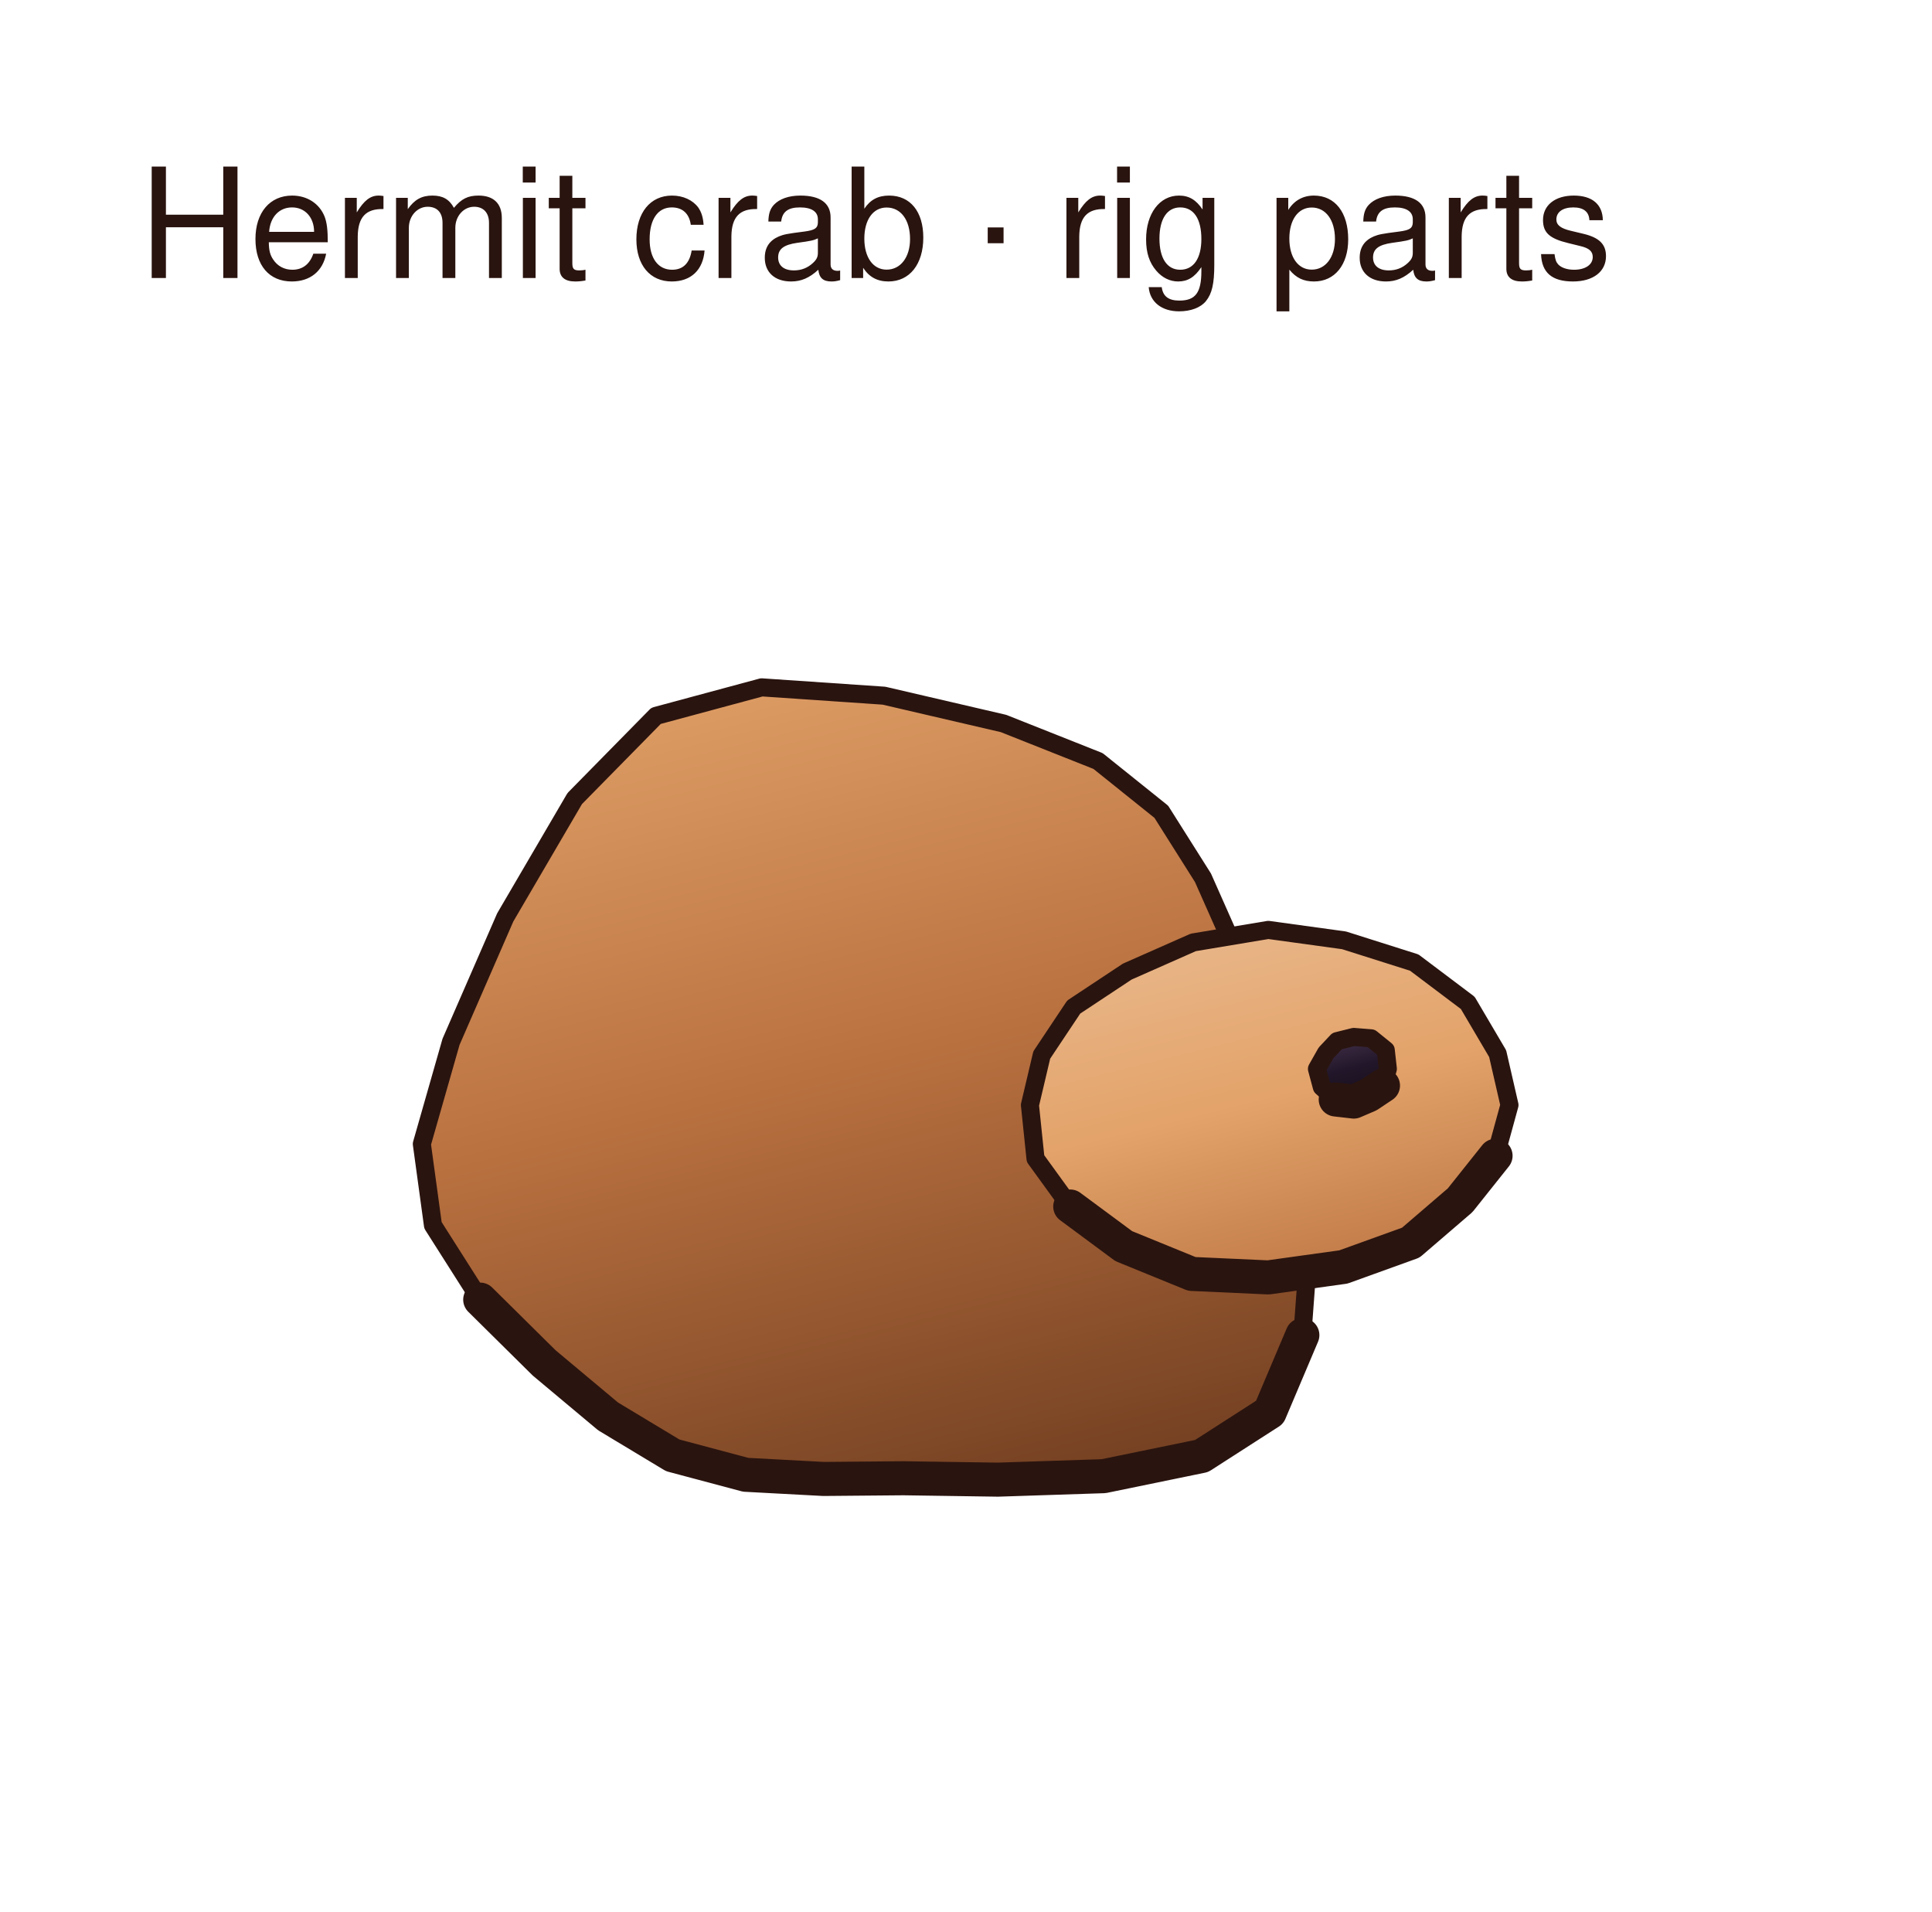
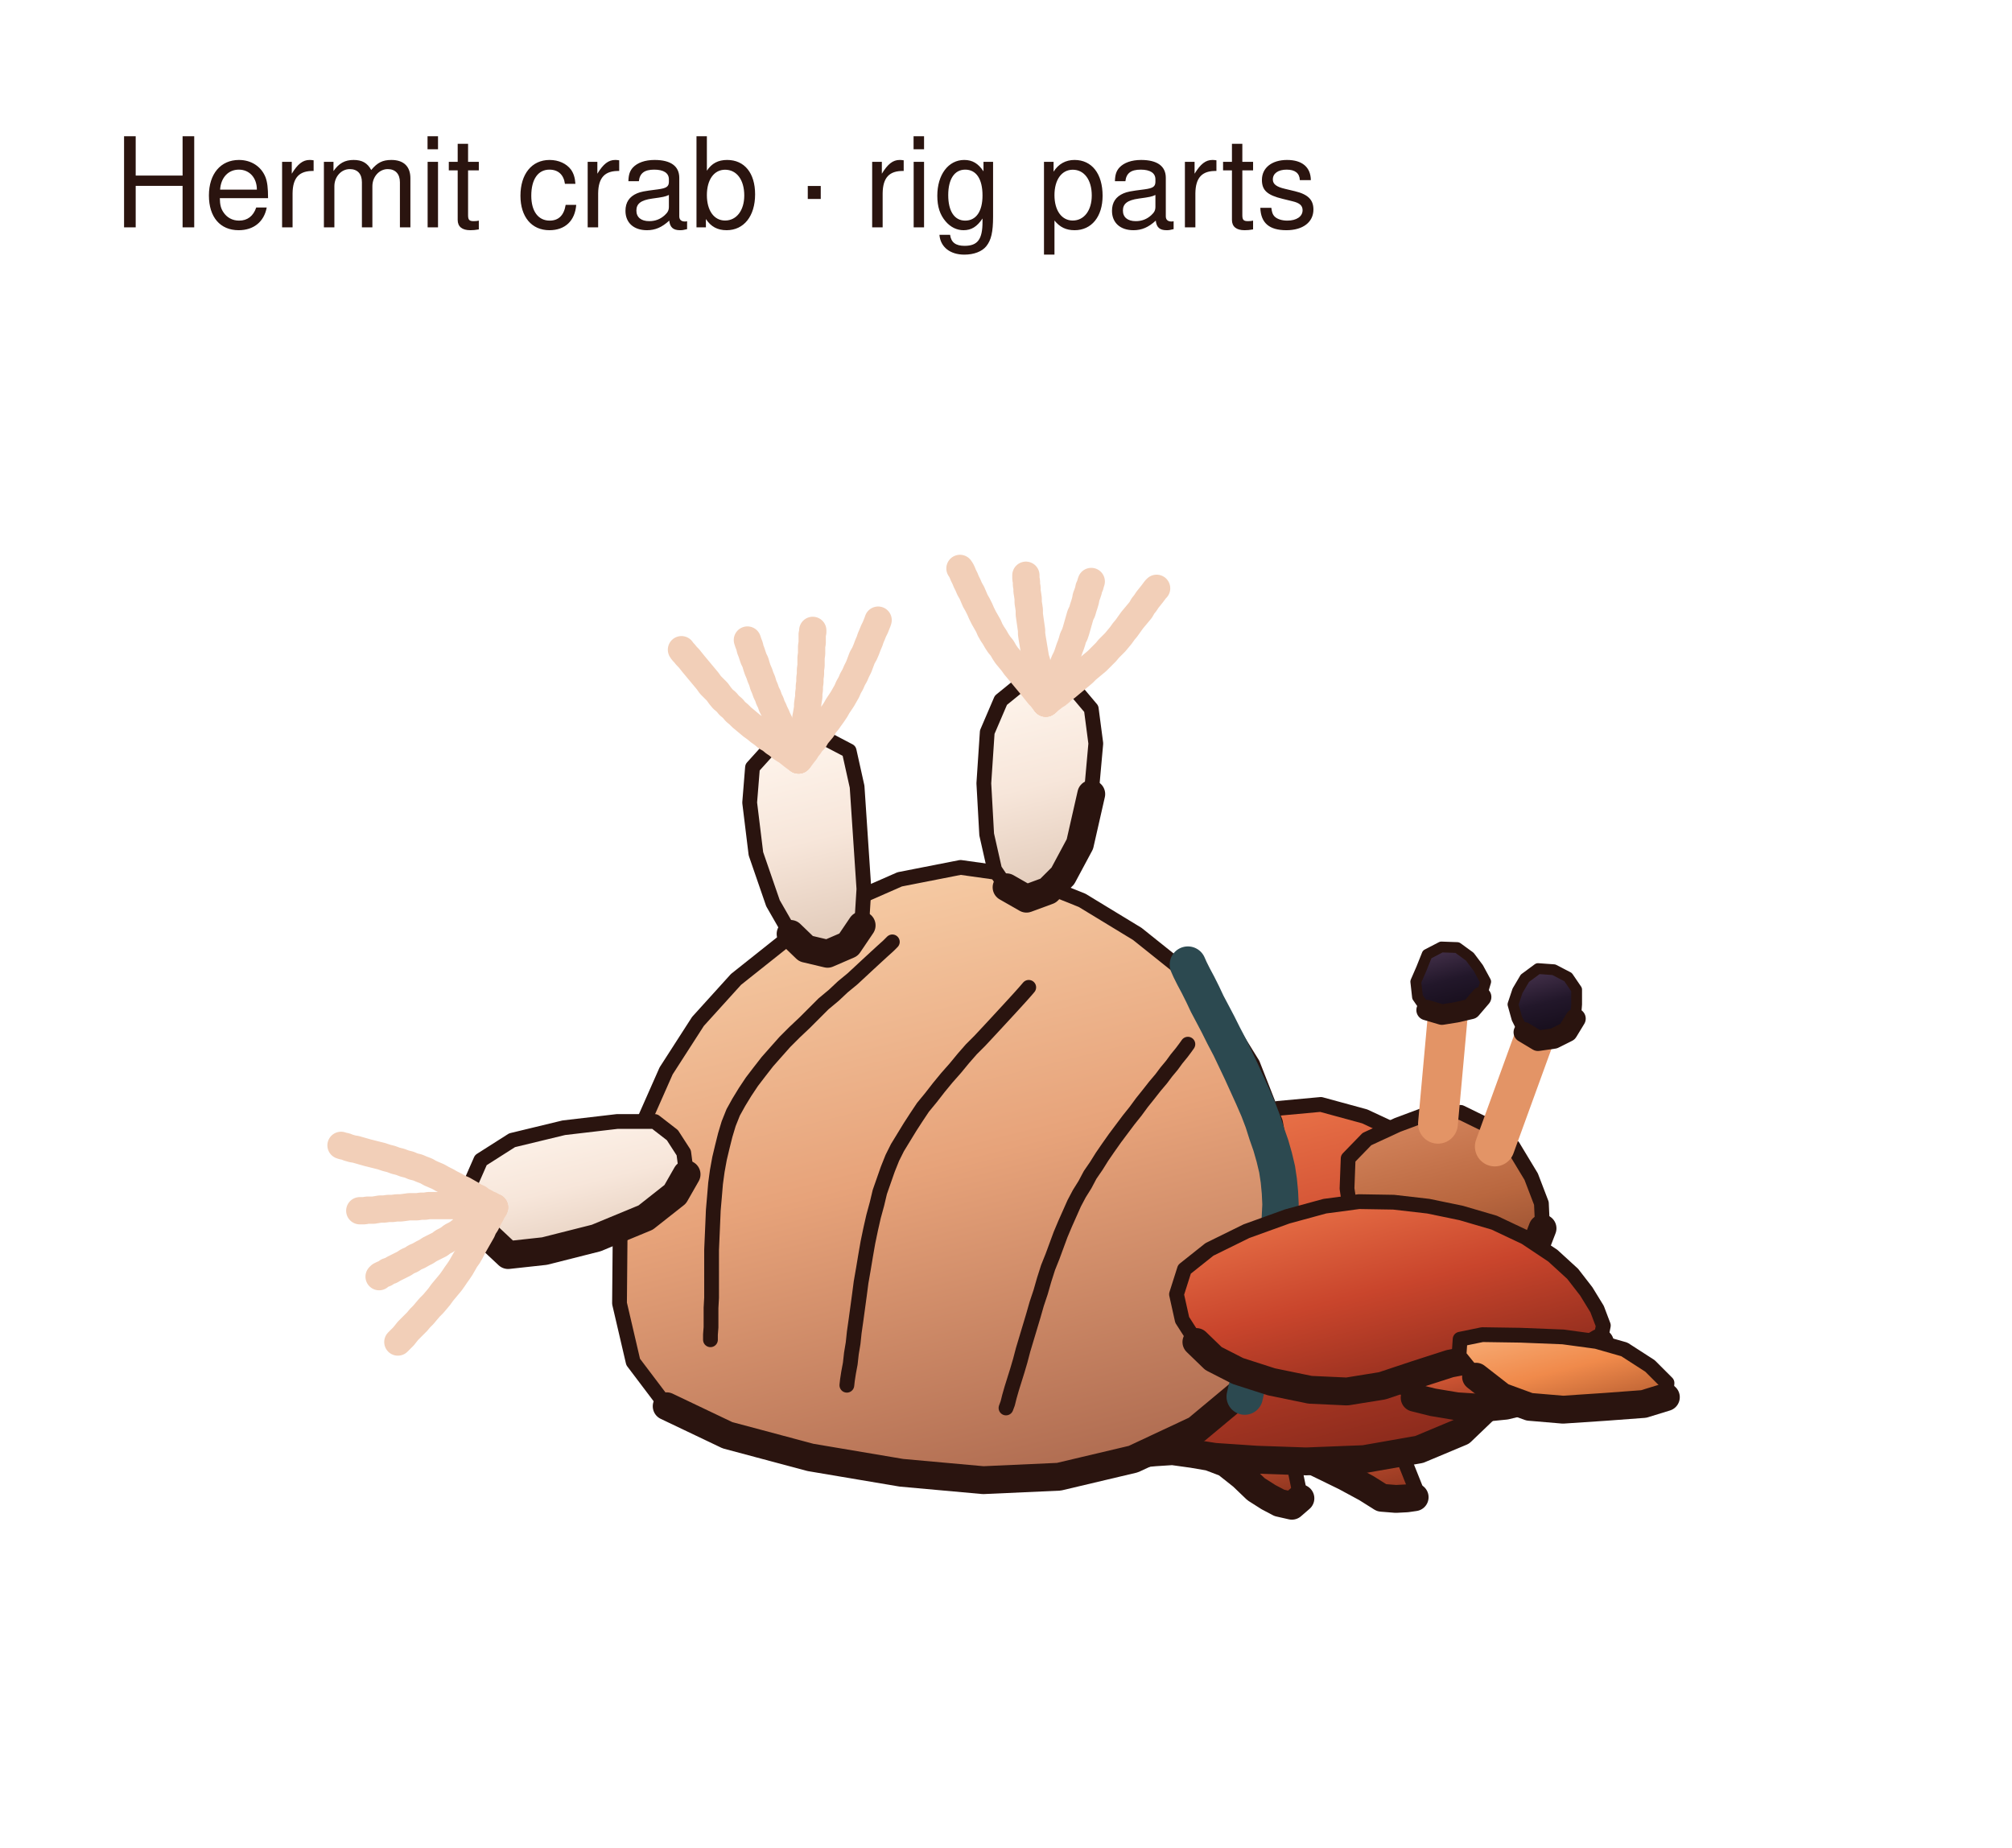
- <svg xmlns="http://www.w3.org/2000/svg" width="278" height="275" viewBox="0 0 278 275">
+ <svg xmlns="http://www.w3.org/2000/svg" width="354" height="325" viewBox="0 0 354 325">
  <defs>
-     <linearGradient id="gp-body_0" gradientUnits="userSpaceOnUse" x1="106.5" y1="88.4" x2="140.8" y2="225.7">
-       <stop offset="0" stop-color="#E3A36A" />
-       <stop offset=".48" stop-color="#B8703F" />
-       <stop offset="1" stop-color="#6B3A1E" />
-     </linearGradient>
-     <linearGradient id="gp-head_1" gradientUnits="userSpaceOnUse" x1="174.7" y1="127.7" x2="190.3" y2="190.3">
-       <stop offset="0" stop-color="#eaba8f" />
-       <stop offset=".48" stop-color="#E3A36A" />
-       <stop offset="1" stop-color="#B8703F" />
-     </linearGradient>
-     <linearGradient id="gp-eye_2" gradientUnits="userSpaceOnUse" x1="193.3" y1="148" x2="196.2" y2="159.6">
+     <linearGradient id="gp-leg-a_0" gradientUnits="userSpaceOnUse" x1="226.3" y1="240.9" x2="233.2" y2="268.2">
+       <stop offset="0" stop-color="#F38A58" />
+       <stop offset=".48" stop-color="#D05634" />
+       <stop offset="1" stop-color="#85301C" />
+     </linearGradient>
+     <linearGradient id="gp-leg-b_1" gradientUnits="userSpaceOnUse" x1="210.8" y1="241.9" x2="217.2" y2="267.2">
+       <stop offset="0" stop-color="#F38A58" />
+       <stop offset=".48" stop-color="#D05634" />
+       <stop offset="1" stop-color="#85301C" />
+     </linearGradient>
+     <linearGradient id="gp-body_2" gradientUnits="userSpaceOnUse" x1="219.9" y1="188.6" x2="238.9" y2="264.3">
+       <stop offset="0" stop-color="#F07C4E" />
+       <stop offset=".48" stop-color="#C9452C" />
+       <stop offset="1" stop-color="#7C2418" />
+     </linearGradient>
+     <linearGradient id="gp-head_3" gradientUnits="userSpaceOnUse" x1="248.9" y1="192.6" x2="259.1" y2="233.3">
+       <stop offset="0" stop-color="#D98A62" />
+       <stop offset=".48" stop-color="#B9673F" />
+       <stop offset="1" stop-color="#7A3A24" />
+     </linearGradient>
+     <linearGradient id="gp-eye-a_4" gradientUnits="userSpaceOnUse" x1="253.3" y1="165.8" x2="256.7" y2="179.6">
      <stop offset="0" stop-color="#4A3550" />
      <stop offset=".48" stop-color="#22172A" />
      <stop offset="1" stop-color="#120A16" />
    </linearGradient>
+     <linearGradient id="gp-eye-b_5" gradientUnits="userSpaceOnUse" x1="270.3" y1="169.8" x2="273.7" y2="183.6">
+       <stop offset="0" stop-color="#4A3550" />
+       <stop offset=".48" stop-color="#22172A" />
+       <stop offset="1" stop-color="#120A16" />
+     </linearGradient>
+     <linearGradient id="gp-claw-small_6" gradientUnits="userSpaceOnUse" x1="259.3" y1="230.2" x2="264.5" y2="251.1">
+       <stop offset="0" stop-color="#F38A58" />
+       <stop offset=".48" stop-color="#D05634" />
+       <stop offset="1" stop-color="#85301C" />
+     </linearGradient>
+     <linearGradient id="gp-shell_7" gradientUnits="userSpaceOnUse" x1="151.8" y1="143.1" x2="183.6" y2="270.3">
+       <stop offset="0" stop-color="#F9D4AE" />
+       <stop offset=".48" stop-color="#E7A37A" />
+       <stop offset="1" stop-color="#A6634A" />
+     </linearGradient>
+     <linearGradient id="gp-anemone-0_8" gradientUnits="userSpaceOnUse" x1="137.1" y1="128.7" x2="147.1" y2="168.7">
+       <stop offset="0" stop-color="#FFF6EE" />
+       <stop offset=".48" stop-color="#F7E6DA" />
+       <stop offset="1" stop-color="#DEC6B4" />
+     </linearGradient>
+     <linearGradient id="gp-anemone-1_9" gradientUnits="userSpaceOnUse" x1="178.1" y1="118.8" x2="188" y2="158.7">
+       <stop offset="0" stop-color="#FFF6EE" />
+       <stop offset=".48" stop-color="#F7E6DA" />
+       <stop offset="1" stop-color="#DEC6B4" />
+     </linearGradient>
+     <linearGradient id="gp-anemone-2_10" gradientUnits="userSpaceOnUse" x1="97.9" y1="193.5" x2="105.7" y2="224.5">
+       <stop offset="0" stop-color="#FFF6EE" />
+       <stop offset=".48" stop-color="#F7E6DA" />
+       <stop offset="1" stop-color="#DEC6B4" />
+     </linearGradient>
+     <linearGradient id="gp-claw-big_11" gradientUnits="userSpaceOnUse" x1="238.8" y1="203.3" x2="250.9" y2="251.5">
+       <stop offset="0" stop-color="#F07C4E" />
+       <stop offset=".48" stop-color="#C9452C" />
+       <stop offset="1" stop-color="#7C2418" />
+     </linearGradient>
+     <linearGradient id="gp-claw-big-finger_12" gradientUnits="userSpaceOnUse" x1="272.3" y1="230.5" x2="277.7" y2="252.2">
+       <stop offset="0" stop-color="#F8B07A" />
+       <stop offset=".48" stop-color="#F08A4B" />
+       <stop offset="1" stop-color="#A8522A" />
+     </linearGradient>
  </defs>
  <text x="20" y="40" font-family="Nimbus Sans, sans-serif" font-size="22" font-weight="normal" fill="#2A140F" text-anchor="start">Hermit crab · rig parts</text>
-   <g id="body" data-parent="root" data-pivot="130.0,159.0">
-     <g>
-       <path id="p-body_0" d="M60.7 164.6L64.9 149.9L72.7 132L82.7 114.9L94.4 103L109.6 98.9L127.2 100.1L144.4 104.1L158 109.5L167.1 116.8L173.1 126.3L177.8 136.9L182.3 148.1L186.4 161.5L188.5 177.2L187.4 192.1L182.7 203.2L172.9 209.5L158.8 212.4L143.6 212.9L130 212.7L118.5 212.8L107.3 212.2L96.8 209.4L87.5 203.8L78.3 196.1L69.1 187L62.3 176.3Z" fill="url(#gp-body_0)" />
-       <path d="M60.7 164.6L64.9 149.9L72.7 132L82.7 114.9L94.4 103L109.6 98.9L127.2 100.1L144.4 104.1L158 109.5L167.1 116.8L173.1 126.3L177.8 136.9L182.3 148.1L186.4 161.5L188.5 177.2L187.4 192.1L182.7 203.2L172.9 209.5L158.8 212.4L143.6 212.9L130 212.7L118.5 212.8L107.3 212.2L96.8 209.4L87.5 203.8L78.3 196.1L69.1 187L62.3 176.3Z" fill="none" stroke="#2A140F" stroke-width="2.6" stroke-linejoin="round" />
-       <path d="M187.4 192.1L182.7 203.2L172.9 209.5L158.8 212.4L143.6 212.9L130 212.7L118.5 212.8L107.3 212.2L96.8 209.4L87.5 203.8L78.3 196.1L69.1 187" fill="none" stroke="#2A140F" stroke-width="4.9" stroke-linecap="round" stroke-linejoin="round" />
-     </g>
-   </g>
-   <g id="head" data-parent="body" data-pivot="161.5,159.0">
-     <g>
-       <path id="p-head_1" d="M217.2 159L215.2 166.3L210.1 172.7L203 178.8L193.3 182.3L182.5 183.8L171.5 183.3L161.7 179.3L154 173.6L149 166.7L148.2 159L149.9 151.8L154.5 144.9L162.2 139.8L171.7 135.6L182.5 133.8L193.4 135.3L203.5 138.5L211.2 144.3L215.5 151.6Z" fill="url(#gp-head_1)" />
-       <path d="M217.2 159L215.2 166.3L210.1 172.7L203 178.8L193.3 182.3L182.5 183.8L171.5 183.3L161.7 179.3L154 173.6L149 166.7L148.2 159L149.9 151.8L154.5 144.9L162.2 139.8L171.7 135.6L182.5 133.8L193.4 135.3L203.5 138.5L211.2 144.3L215.5 151.6Z" fill="none" stroke="#2A140F" stroke-width="2.6" stroke-linejoin="round" />
-       <path d="M215.2 166.3L210.1 172.7L203 178.8L193.3 182.3L182.5 183.8L171.5 183.3L161.7 179.3L154 173.6" fill="none" stroke="#2A140F" stroke-width="4.9" stroke-linecap="round" stroke-linejoin="round" />
-     </g>
-   </g>
-   <g id="eye" data-parent="head" data-pivot="194.8,153.8">
-     <g>
-       <path id="p-eye_2" d="M199.7 153.8L199 156.2L196.9 157.6L194.8 158.5L192.2 158.2L190.2 156.4L189.5 153.8L190.8 151.5L192.4 149.8L194.8 149.2L197.3 149.4L199.4 151.1Z" fill="url(#gp-eye_2)" />
-       <path d="M199.7 153.8L199 156.2L196.9 157.6L194.8 158.5L192.2 158.2L190.2 156.4L189.5 153.8L190.8 151.5L192.4 149.8L194.8 149.2L197.3 149.4L199.4 151.1Z" fill="none" stroke="#2A140F" stroke-width="2.6" stroke-linejoin="round" />
-       <path d="M199 156.2L196.9 157.6L194.8 158.5L192.2 158.2" fill="none" stroke="#2A140F" stroke-width="4.9" stroke-linecap="round" stroke-linejoin="round" />
+   <g id="leg-a" data-parent="body" data-pivot="213.0,249.7">
+     <g>
+       <path id="p-leg-a_0" d="M213.1 248L217.7 246.8L224.3 245.3L231.3 244.3L237.1 245.4L241.6 248.4L245.5 253.1L247.6 258.2L249 261.7L248.9 263.4L247.5 263.6L245.6 263.7L243.1 263.5L240.4 261.8L236.7 259.8L232.6 257.8L228.9 256L224.8 255.9L220.2 256.4L215.9 256.2L213 255.7L211.4 254.1L211.2 251.8L211.5 249.8Z" fill="url(#gp-leg-a_0)" />
+       <path d="M213.1 248L217.7 246.8L224.3 245.3L231.3 244.3L237.1 245.4L241.6 248.4L245.5 253.1L247.6 258.2L249 261.7L248.9 263.4L247.5 263.6L245.6 263.7L243.1 263.5L240.4 261.8L236.7 259.8L232.6 257.8L228.9 256L224.8 255.9L220.2 256.4L215.9 256.2L213 255.7L211.4 254.1L211.2 251.8L211.5 249.8Z" fill="none" stroke="#2A140F" stroke-width="2.6" stroke-linejoin="round" />
+       <path d="M248.9 263.4L247.5 263.6L245.6 263.7L243.1 263.5L240.4 261.8L236.7 259.8L232.6 257.8L228.9 256L224.8 255.9L220.2 256.4L215.9 256.2L213 255.7" fill="none" stroke="#2A140F" stroke-width="4.9" stroke-linecap="round" stroke-linejoin="round" />
+     </g>
+   </g>
+   <g id="leg-b" data-parent="body" data-pivot="203.0,249.7">
+     <g>
+       <path id="p-leg-b_1" d="M201.1 247.8L205.1 247.1L210.5 245.5L216.4 244.3L221.2 245.4L224.3 248.7L226.6 253.5L227.8 258.4L228.5 261.8L228.8 263.6L227.3 264.9L225.1 264.4L223.2 263.4L221 262L218.6 259.7L215.7 257.4L212.8 256.3L209.9 255.8L206.3 255.3L203.2 255.5L201 255.7L199.5 254.2L198.7 251.9L199 249.3Z" fill="url(#gp-leg-b_1)" />
+       <path d="M201.1 247.8L205.1 247.1L210.5 245.5L216.4 244.3L221.2 245.4L224.3 248.7L226.6 253.5L227.8 258.4L228.5 261.8L228.8 263.6L227.3 264.9L225.1 264.4L223.2 263.4L221 262L218.6 259.7L215.7 257.4L212.8 256.3L209.9 255.8L206.3 255.3L203.2 255.5L201 255.7L199.5 254.2L198.7 251.9L199 249.3Z" fill="none" stroke="#2A140F" stroke-width="2.6" stroke-linejoin="round" />
+       <path d="M228.8 263.6L227.3 264.9L225.1 264.4L223.2 263.4L221 262L218.6 259.7L215.7 257.4L212.8 256.3L209.9 255.8L206.3 255.3L203.2 255.5L201 255.7" fill="none" stroke="#2A140F" stroke-width="4.9" stroke-linecap="round" stroke-linejoin="round" />
+     </g>
+   </g>
+   <g id="body" data-parent="shell" data-pivot="205.0,231.7">
+     <g>
+       <path id="p-body_2" d="M197.5 220L202.8 213.3L209.7 206L217.3 199.3L224.8 195L232.4 194.3L240.1 196.4L247.2 199.7L253 203.7L257.3 208.8L260.5 215.1L262.9 221.6L264.8 227.7L265.7 234.2L264.8 241.1L261.9 247.3L257.1 251.9L249.7 255L240 256.7L229.8 257.1L221.1 256.8L213.7 256.3L206.6 255.2L200.5 252.6L196.5 248.1L194.4 242L193.6 234.6L194.5 226.9Z" fill="url(#gp-body_2)" />
+       <path d="M197.5 220L202.8 213.3L209.7 206L217.3 199.3L224.8 195L232.4 194.3L240.1 196.4L247.2 199.7L253 203.7L257.3 208.8L260.5 215.1L262.9 221.6L264.8 227.7L265.7 234.2L264.8 241.1L261.9 247.3L257.1 251.9L249.7 255L240 256.7L229.8 257.1L221.1 256.8L213.7 256.3L206.6 255.2L200.5 252.6L196.5 248.1L194.4 242L193.6 234.6L194.5 226.9Z" fill="none" stroke="#2A140F" stroke-width="2.6" stroke-linejoin="round" />
+       <path d="M264.8 241.1L261.9 247.3L257.1 251.9L249.7 255L240 256.7L229.8 257.1L221.1 256.8L213.7 256.3L206.6 255.2L200.5 252.6" fill="none" stroke="#2A140F" stroke-width="4.9" stroke-linecap="round" stroke-linejoin="round" />
+     </g>
+   </g>
+   <g id="head" data-parent="body" data-pivot="241.0,215.7">
+     <g>
+       <path id="p-head_3" d="M237.2 203.8L240.5 200.4L245.9 197.9L251.8 195.7L257 195.7L261.5 197.9L266.2 201.7L269.4 207L271.2 211.7L271.4 216.1L269.7 220.5L267.5 224.5L264.9 227.5L260.6 228.9L255.1 230.3L249.4 230.3L244.8 228L241 223.3L238.1 216.4L237 209.1Z" fill="url(#gp-head_3)" />
+       <path d="M237.2 203.8L240.5 200.4L245.9 197.9L251.8 195.7L257 195.7L261.5 197.9L266.2 201.7L269.4 207L271.2 211.7L271.4 216.1L269.7 220.5L267.5 224.5L264.9 227.5L260.6 228.9L255.1 230.3L249.4 230.3L244.8 228L241 223.3L238.1 216.4L237 209.1Z" fill="none" stroke="#2A140F" stroke-width="2.6" stroke-linejoin="round" />
+       <path d="M271.4 216.1L269.7 220.5L267.5 224.5L264.9 227.5L260.6 228.9L255.1 230.3L249.4 230.3L244.8 228" fill="none" stroke="#2A140F" stroke-width="4.9" stroke-linecap="round" stroke-linejoin="round" />
+     </g>
+   </g>
+   <g id="head-eyestalk-a" data-parent="head">
+     <g>
+       <path d="M253 197.7L255 175.7" fill="none" stroke="#E39466" stroke-width="7" stroke-linecap="round" stroke-linejoin="round" />
+     </g>
+   </g>
+   <g id="head-eyestalk-b" data-parent="head">
+     <g>
+       <path d="M263 201.7L271 179.7" fill="none" stroke="#E39466" stroke-width="7" stroke-linecap="round" stroke-linejoin="round" />
+     </g>
+   </g>
+   <g id="eye-a" data-parent="head" data-pivot="255.0,175.7">
+     <g>
+       <path id="p-eye-a_4" d="M261.4 172.7L260.6 175.4L258.8 177.5L256.2 178.1L253.7 178.5L251 177.7L249.4 175.4L249.1 172.7L250.1 170.4L251.1 167.9L253.6 166.6L256.4 166.7L258.6 168.3L260.1 170.3Z" fill="url(#gp-eye-a_4)" />
+       <path d="M261.4 172.7L260.6 175.4L258.8 177.5L256.2 178.1L253.7 178.5L251 177.7L249.4 175.4L249.1 172.7L250.1 170.4L251.1 167.9L253.6 166.6L256.4 166.7L258.6 168.3L260.1 170.3Z" fill="none" stroke="#2A140F" stroke-width="1.9" stroke-linejoin="round" />
+       <path d="M260.6 175.4L258.8 177.5L256.2 178.1L253.7 178.5L251 177.7" fill="none" stroke="#2A140F" stroke-width="3.6" stroke-linecap="round" stroke-linejoin="round" />
+     </g>
+   </g>
+   <g id="eye-b" data-parent="head" data-pivot="271.0,179.7">
+     <g>
+       <path id="p-eye-b_5" d="M277.4 176.7L277.2 179.2L275.8 181.5L273.4 182.7L270.6 183.1L268.1 181.6L266.9 179.2L266.2 176.7L267 174.3L268.3 172.1L270.6 170.4L273.4 170.6L275.9 171.9L277.4 174.1Z" fill="url(#gp-eye-b_5)" />
+       <path d="M277.4 176.7L277.2 179.2L275.8 181.5L273.4 182.7L270.6 183.1L268.1 181.6L266.9 179.2L266.2 176.7L267 174.3L268.3 172.1L270.6 170.4L273.4 170.6L275.9 171.9L277.4 174.1Z" fill="none" stroke="#2A140F" stroke-width="1.9" stroke-linejoin="round" />
+       <path d="M277.2 179.2L275.8 181.5L273.4 182.7L270.6 183.1L268.1 181.6" fill="none" stroke="#2A140F" stroke-width="3.6" stroke-linecap="round" stroke-linejoin="round" />
+     </g>
+   </g>
+   <g id="claw-small" data-parent="body" data-pivot="249.0,239.7">
+     <g>
+       <path id="p-claw-small_6" d="M249 235.7L252.9 234.4L258.6 234L264.4 234.1L268.9 234.1L272.4 235L275.2 237.1L276.9 239.5L277.5 241.9L275.9 244L272.6 245.5L268.6 246.4L264.9 247.3L260.9 247.7L256.3 247.4L252.1 246.7L248.9 245.9L246.8 243.9L246.2 240.7L247.1 237.8Z" fill="url(#gp-claw-small_6)" />
+       <path d="M249 235.7L252.9 234.4L258.6 234L264.4 234.1L268.9 234.1L272.4 235L275.2 237.1L276.9 239.5L277.5 241.9L275.9 244L272.6 245.5L268.6 246.4L264.9 247.3L260.9 247.7L256.3 247.4L252.1 246.7L248.9 245.9L246.8 243.9L246.2 240.7L247.1 237.8Z" fill="none" stroke="#2A140F" stroke-width="2.6" stroke-linejoin="round" />
+       <path d="M277.5 241.9L275.9 244L272.6 245.5L268.6 246.4L264.9 247.3L260.9 247.7L256.3 247.4L252.1 246.7L248.9 245.9" fill="none" stroke="#2A140F" stroke-width="4.9" stroke-linecap="round" stroke-linejoin="round" />
+     </g>
+   </g>
+   <g id="shell" data-parent="root" data-pivot="193.0,255.7">
+     <g>
+       <path id="p-shell_7" d="M117.3 247.4L111.4 239.6L109 229.3L109.1 218.1L110.5 207.6L113 197.9L117.2 188.4L122.8 179.7L129.5 172.3L137.8 165.7L147.6 159.4L158.3 154.7L169 152.6L179.7 154.1L190.4 158.4L200.1 164.3L208.1 170.7L214.7 178L220.4 187.2L224.4 197.4L226.3 207.5L226.3 217.8L225.1 228.1L222.6 237.4L218.3 245L210.5 251.5L199.4 256.7L186.3 259.8L173 260.4L158.6 259.1L142.6 256.4L128 252.5Z" fill="url(#gp-shell_7)" />
+       <path d="M117.3 247.4L111.4 239.6L109 229.3L109.1 218.1L110.5 207.6L113 197.9L117.2 188.4L122.8 179.7L129.5 172.3L137.8 165.7L147.6 159.4L158.3 154.7L169 152.6L179.7 154.1L190.4 158.4L200.1 164.3L208.1 170.7L214.7 178L220.4 187.2L224.4 197.4L226.3 207.5L226.3 217.8L225.1 228.1L222.6 237.4L218.3 245L210.5 251.5L199.4 256.7L186.3 259.8L173 260.4L158.6 259.1L142.6 256.4L128 252.5Z" fill="none" stroke="#2A140F" stroke-width="2.6" stroke-linejoin="round" />
+       <path d="M225.1 228.1L222.6 237.4L218.3 245L210.5 251.5L199.4 256.7L186.3 259.8L173 260.4L158.6 259.1L142.6 256.4L128 252.5L117.3 247.4" fill="none" stroke="#2A140F" stroke-width="4.9" stroke-linecap="round" stroke-linejoin="round" />
+     </g>
+   </g>
+   <g id="shell-whorl-0" data-parent="shell">
+     <g>
+       <path d="M125 235.7L125 234.8L125.1 233.5L125.1 231.9L125.1 230.1L125.2 228.3L125.2 226.4L125.2 224.3L125.2 222.1L125.2 219.9L125.3 217.6L125.4 215.3L125.5 212.9L125.7 210.6L125.9 208.2L126.2 206L126.6 203.8L127.1 201.7L127.6 199.7L128.2 197.7L129 195.7L130 193.9L131.1 192.1L132.3 190.3L133.6 188.6L135 186.8L136.5 185.1L138.1 183.3L139.8 181.6L141.6 179.9L143.3 178.2L144.9 176.6L146.7 175.1L148.3 173.6L150 172.2L151.4 170.9L152.8 169.6L154.1 168.4L155.3 167.3L156.3 166.4L157 165.7" fill="none" stroke="#2A140F" stroke-width="2.6" stroke-linecap="round" stroke-linejoin="round" />
+     </g>
+   </g>
+   <g id="shell-whorl-1" data-parent="shell">
+     <g>
+       <path d="M149 243.7L149.1 242.8L149.3 241.5L149.6 239.9L149.8 238.1L150.1 236.3L150.3 234.4L150.6 232.3L150.9 230.1L151.2 227.9L151.5 225.6L151.9 223.3L152.3 220.9L152.7 218.6L153.2 216.2L153.7 214L154.3 211.8L154.8 209.7L155.5 207.7L156.2 205.7L157 203.7L157.9 201.9L159 200.1L160.1 198.3L161.2 196.6L162.4 194.8L163.8 193.1L165.2 191.3L166.6 189.6L168.1 187.9L169.5 186.2L170.9 184.6L172.4 183.1L173.8 181.6L175.1 180.2L176.3 178.9L177.5 177.6L178.6 176.4L179.6 175.3L180.4 174.4L181 173.7" fill="none" stroke="#2A140F" stroke-width="2.6" stroke-linecap="round" stroke-linejoin="round" />
+     </g>
+   </g>
+   <g id="shell-whorl-2" data-parent="shell">
+     <g>
+       <path d="M177 247.7L177.3 246.9L177.6 245.7L178 244.3L178.5 242.7L179 241.1L179.5 239.4L180 237.5L180.6 235.5L181.2 233.5L181.8 231.5L182.4 229.4L183.1 227.3L183.7 225.2L184.4 223L185.2 221L185.9 219.1L186.6 217.2L187.4 215.3L188.2 213.5L189 211.7L189.9 210L190.9 208.4L191.8 206.7L192.9 205.1L193.9 203.5L195 201.9L196.2 200.2L197.4 198.6L198.6 197L199.8 195.5L200.9 194L202.1 192.5L203.2 191.1L204.3 189.8L205.2 188.6L206.2 187.4L207 186.3L207.9 185.2L208.5 184.4L209 183.7" fill="none" stroke="#2A140F" stroke-width="2.6" stroke-linecap="round" stroke-linejoin="round" />
+     </g>
+   </g>
+   <g id="shell-lip" data-parent="shell">
+     <g>
+       <path d="M219 245.7L219.2 244.8L219.5 243.6L219.8 242.2L220.2 240.6L220.6 238.9L221 237.1L221.5 235.3L222 233.2L222.5 231.2L223 229.1L223.5 227L223.9 224.8L224.3 222.5L224.7 220.3L224.9 218.1L225.1 216L225.2 213.9L225.3 211.9L225.2 209.8L225 207.7L224.7 205.7L224.2 203.6L223.6 201.5L222.9 199.5L222.2 197.3L221.4 195.2L220.4 192.9L219.4 190.7L218.4 188.5L217.4 186.4L216.4 184.3L215.3 182.2L214.3 180.2L213.3 178.3L212.4 176.6L211.6 174.9L210.8 173.3L210 171.8L209.4 170.6L209 169.7" fill="none" stroke="#2C4950" stroke-width="6.4" stroke-linecap="round" stroke-linejoin="round" />
+     </g>
+   </g>
+   <g id="anemone-0" data-parent="shell" data-pivot="145.0,163.7">
+     <g>
+       <path id="p-anemone-0_8" d="M139.1 164.3L136 158.9L133 150.2L131.9 141.2L132.4 135L135.2 131.9L140 130.3L145.2 129.9L149.4 132.1L150.8 138.4L151.4 147.4L152 156.4L151.6 162.8L149.3 166.2L145.6 167.8L141.8 166.9Z" fill="url(#gp-anemone-0_8)" />
+       <path d="M139.1 164.3L136 158.9L133 150.2L131.9 141.2L132.4 135L135.2 131.9L140 130.3L145.2 129.9L149.4 132.1L150.8 138.4L151.4 147.4L152 156.4L151.6 162.8L149.3 166.2L145.6 167.8L141.8 166.9Z" fill="none" stroke="#2A140F" stroke-width="2.6" stroke-linejoin="round" />
+       <path d="M151.6 162.8L149.3 166.2L145.6 167.8L141.8 166.9L139.1 164.3" fill="none" stroke="#2A140F" stroke-width="4.9" stroke-linecap="round" stroke-linejoin="round" />
+     </g>
+   </g>
+   <g id="anemone-0-tent-0" data-parent="anemone-0">
+     <g>
+       <path d="M140.5 133.7L140.2 133.5L139.9 133.3L139.5 133L139 132.6L138.5 132.2L138 131.9L137.4 131.5L136.8 131L136.2 130.6L135.6 130.1L134.9 129.7L134.3 129.2L133.6 128.7L133 128.2L132.3 127.7L131.7 127.2L131.1 126.7L130.5 126.2L130 125.7L129.4 125.2L128.9 124.6L128.3 124.1L127.8 123.5L127.2 123L126.7 122.4L126.2 121.7L125.6 121.1L125 120.5L124.5 119.8L124 119.2L123.5 118.6L123 118L122.5 117.4L122 116.8L121.6 116.3L121.2 115.8L120.8 115.4L120.4 114.9L120.1 114.6L119.9 114.3" fill="none" stroke="#F2CFB8" stroke-width="4.8" stroke-linecap="round" stroke-linejoin="round" />
+     </g>
+   </g>
+   <g id="anemone-0-tent-1" data-parent="anemone-0">
+     <g>
+       <path d="M140.5 133.7L140.4 133.5L140.2 133.2L140.1 132.9L139.9 132.5L139.7 132.1L139.4 131.6L139.2 131.2L139 130.7L138.7 130.2L138.4 129.7L138.2 129.2L137.9 128.6L137.6 128.1L137.3 127.5L137.1 127L136.8 126.4L136.6 125.9L136.3 125.3L136.1 124.8L135.8 124.2L135.6 123.6L135.3 123L135.1 122.4L134.8 121.8L134.6 121.2L134.3 120.5L134.1 119.8L133.8 119.1L133.6 118.5L133.3 117.8L133.1 117.2L132.9 116.5L132.6 115.9L132.4 115.3L132.2 114.7L132 114.2L131.9 113.7L131.7 113.2L131.6 112.9L131.5 112.6" fill="none" stroke="#F2CFB8" stroke-width="4.8" stroke-linecap="round" stroke-linejoin="round" />
+     </g>
+   </g>
+   <g id="anemone-0-tent-2" data-parent="anemone-0">
+     <g>
+       <path d="M140.5 133.7L140.6 133.5L140.6 133.2L140.7 132.8L140.8 132.3L140.8 131.9L140.9 131.4L141 130.9L141.1 130.4L141.2 129.8L141.3 129.3L141.4 128.7L141.5 128.1L141.6 127.5L141.7 126.9L141.8 126.2L141.9 125.7L142 125.1L142.1 124.5L142.1 123.9L142.2 123.2L142.3 122.6L142.3 122L142.4 121.3L142.4 120.7L142.5 120L142.5 119.3L142.6 118.6L142.6 117.8L142.7 117.1L142.7 116.4L142.7 115.7L142.8 115L142.8 114.4L142.8 113.7L142.9 113.1L142.9 112.6L142.9 112L142.9 111.6L143 111.2L143 110.9" fill="none" stroke="#F2CFB8" stroke-width="4.8" stroke-linecap="round" stroke-linejoin="round" />
+     </g>
+   </g>
+   <g id="anemone-0-tent-3" data-parent="anemone-0">
+     <g>
+       <path d="M140.5 133.7L140.7 133.5L141 133.1L141.3 132.7L141.7 132.2L142 131.7L142.4 131.2L142.8 130.6L143.3 130.1L143.7 129.4L144.2 128.8L144.7 128.2L145.1 127.5L145.6 126.9L146.1 126.2L146.6 125.5L147 124.9L147.4 124.2L147.8 123.6L148.2 123L148.6 122.3L149 121.6L149.3 120.9L149.7 120.2L150 119.5L150.4 118.8L150.7 118.1L151.1 117.3L151.4 116.5L151.7 115.7L152.1 115L152.4 114.3L152.7 113.5L153 112.8L153.2 112.2L153.5 111.5L153.7 111L154 110.4L154.2 109.9L154.4 109.4L154.5 109.1" fill="none" stroke="#F2CFB8" stroke-width="4.8" stroke-linecap="round" stroke-linejoin="round" />
+     </g>
+   </g>
+   <g id="anemone-1" data-parent="shell" data-pivot="181.0,153.7">
+     <g>
+       <path id="p-anemone-1_9" d="M175 153L173.6 146.8L173.1 137.8L173.7 128.8L176.1 123.2L179.3 120.6L184.4 119.3L189.3 121.5L192 124.7L192.8 130.8L192 139.7L190 148.5L187 154.1L184.4 156.7L180.6 158.1L177.1 156.1Z" fill="url(#gp-anemone-1_9)" />
+       <path d="M175 153L173.6 146.8L173.1 137.8L173.7 128.8L176.1 123.2L179.3 120.6L184.4 119.3L189.3 121.5L192 124.7L192.8 130.8L192 139.7L190 148.5L187 154.1L184.4 156.7L180.6 158.1L177.1 156.1Z" fill="none" stroke="#2A140F" stroke-width="2.6" stroke-linejoin="round" />
+       <path d="M192 139.7L190 148.5L187 154.1L184.4 156.7L180.6 158.1L177.1 156.1" fill="none" stroke="#2A140F" stroke-width="4.9" stroke-linecap="round" stroke-linejoin="round" />
+     </g>
+   </g>
+   <g id="anemone-1-tent-0" data-parent="anemone-1">
+     <g>
+       <path d="M184 123.7L183.8 123.5L183.5 123.1L183.2 122.7L182.8 122.3L182.4 121.8L182 121.3L181.6 120.8L181.1 120.2L180.6 119.6L180.1 119L179.6 118.4L179.1 117.8L178.6 117.2L178.1 116.5L177.6 115.9L177.1 115.3L176.7 114.7L176.3 114L175.8 113.4L175.4 112.8L175 112.1L174.6 111.5L174.2 110.8L173.9 110.1L173.5 109.4L173.1 108.7L172.7 107.9L172.4 107.2L172 106.4L171.6 105.7L171.3 105L171 104.3L170.6 103.6L170.3 102.9L170 102.3L169.8 101.8L169.5 101.2L169.3 100.7L169.1 100.3L168.9 100" fill="none" stroke="#F2CFB8" stroke-width="4.8" stroke-linecap="round" stroke-linejoin="round" />
+     </g>
+   </g>
+   <g id="anemone-1-tent-1" data-parent="anemone-1">
+     <g>
+       <path d="M184 123.7L184 123.5L183.9 123.2L183.8 122.8L183.7 122.4L183.6 121.9L183.5 121.5L183.4 121L183.2 120.4L183.1 119.9L183 119.3L182.9 118.8L182.7 118.2L182.6 117.6L182.5 117L182.4 116.4L182.2 115.8L182.1 115.2L182 114.6L181.9 114L181.8 113.4L181.7 112.8L181.6 112.2L181.5 111.5L181.5 110.9L181.4 110.2L181.3 109.5L181.2 108.8L181.1 108.1L181.1 107.3L181 106.6L180.9 106L180.9 105.3L180.8 104.6L180.7 104L180.7 103.4L180.6 102.9L180.6 102.3L180.5 101.8L180.5 101.4L180.5 101.2" fill="none" stroke="#F2CFB8" stroke-width="4.8" stroke-linecap="round" stroke-linejoin="round" />
+     </g>
+   </g>
+   <g id="anemone-1-tent-2" data-parent="anemone-1">
+     <g>
+       <path d="M184 123.7L184.1 123.5L184.2 123.2L184.4 122.8L184.6 122.4L184.8 122L185 121.6L185.2 121.1L185.4 120.6L185.6 120.1L185.9 119.6L186.1 119.1L186.4 118.5L186.6 118L186.9 117.4L187.1 116.8L187.3 116.3L187.6 115.7L187.8 115.2L188 114.6L188.2 114L188.4 113.5L188.6 112.9L188.8 112.2L189.1 111.6L189.3 111L189.5 110.3L189.7 109.6L189.9 108.9L190.1 108.2L190.4 107.6L190.6 106.9L190.8 106.3L191 105.6L191.1 105L191.3 104.5L191.5 103.9L191.6 103.4L191.8 103L191.9 102.6L192 102.3" fill="none" stroke="#F2CFB8" stroke-width="4.8" stroke-linecap="round" stroke-linejoin="round" />
+     </g>
+   </g>
+   <g id="anemone-1-tent-3" data-parent="anemone-1">
+     <g>
+       <path d="M184 123.7L184.3 123.5L184.6 123.2L185 122.9L185.5 122.5L186 122.2L186.5 121.8L187 121.3L187.6 120.9L188.2 120.4L188.8 119.9L189.4 119.4L190 118.9L190.6 118.4L191.2 117.8L191.8 117.3L192.4 116.8L193 116.3L193.5 115.8L194.1 115.2L194.6 114.7L195.1 114.1L195.6 113.6L196.2 113L196.7 112.4L197.2 111.8L197.7 111.1L198.2 110.5L198.7 109.8L199.2 109.1L199.7 108.5L200.2 107.9L200.7 107.3L201.1 106.6L201.5 106.1L201.9 105.5L202.3 105L202.7 104.5L203 104.1L203.3 103.7L203.5 103.5" fill="none" stroke="#F2CFB8" stroke-width="4.8" stroke-linecap="round" stroke-linejoin="round" />
+     </g>
+   </g>
+   <g id="anemone-2" data-parent="shell" data-pivot="117.0,203.7">
+     <g>
+       <path id="p-anemone-2_10" d="M118.8 210.1L113.6 214.2L104.9 217.8L95.8 220.1L89.4 220.8L86.2 217.8L83.7 213.4L82.8 208.2L84.6 204.1L90.1 200.6L99.2 198.4L108.6 197.3L115.2 197.3L118.3 199.7L120.3 202.8L120.8 206.6Z" fill="url(#gp-anemone-2_10)" />
+       <path d="M118.8 210.1L113.6 214.2L104.9 217.8L95.8 220.1L89.4 220.8L86.2 217.8L83.7 213.4L82.8 208.2L84.6 204.1L90.1 200.6L99.2 198.4L108.6 197.3L115.2 197.3L118.3 199.7L120.3 202.8L120.8 206.6Z" fill="none" stroke="#2A140F" stroke-width="2.6" stroke-linejoin="round" />
+       <path d="M120.8 206.6L118.8 210.1L113.6 214.2L104.9 217.8L95.8 220.1L89.4 220.8L86.2 217.8" fill="none" stroke="#2A140F" stroke-width="4.9" stroke-linecap="round" stroke-linejoin="round" />
+     </g>
+   </g>
+   <g id="anemone-2-tent-0" data-parent="anemone-2">
+     <g>
+       <path d="M87 212.4L86.9 212.7L86.6 213.1L86.4 213.6L86.1 214.1L85.8 214.7L85.5 215.3L85.1 215.9L84.8 216.6L84.4 217.3L84 218L83.6 218.7L83.2 219.4L82.8 220.2L82.4 220.9L81.9 221.6L81.5 222.3L81.1 223L80.7 223.6L80.2 224.3L79.8 224.9L79.3 225.6L78.8 226.2L78.3 226.8L77.8 227.4L77.3 228.1L76.8 228.7L76.2 229.4L75.6 230L75 230.7L74.5 231.3L73.9 231.9L73.4 232.5L72.8 233.1L72.3 233.6L71.8 234.1L71.4 234.6L71 235.1L70.6 235.5L70.3 235.8L70 236.1" fill="none" stroke="#F2CFB8" stroke-width="4.8" stroke-linecap="round" stroke-linejoin="round" />
+     </g>
+   </g>
+   <g id="anemone-2-tent-1" data-parent="anemone-2">
+     <g>
+       <path d="M87 212.4L86.8 212.6L86.5 212.8L86.2 213L85.8 213.3L85.4 213.5L85 213.8L84.6 214.1L84.1 214.4L83.7 214.8L83.2 215.1L82.7 215.4L82.2 215.8L81.6 216.2L81.1 216.5L80.6 216.9L80.1 217.2L79.5 217.5L79 217.9L78.5 218.2L77.9 218.5L77.4 218.9L76.8 219.2L76.2 219.5L75.6 219.8L75 220.2L74.4 220.5L73.7 220.9L73 221.2L72.4 221.6L71.7 221.9L71.1 222.3L70.5 222.6L69.9 222.9L69.3 223.2L68.8 223.5L68.2 223.7L67.8 224L67.3 224.2L66.9 224.4L66.7 224.6" fill="none" stroke="#F2CFB8" stroke-width="4.8" stroke-linecap="round" stroke-linejoin="round" />
+     </g>
+   </g>
+   <g id="anemone-2-tent-2" data-parent="anemone-2">
+     <g>
+       <path d="M87 212.4L86.8 212.4L86.4 212.4L86 212.4L85.6 212.4L85.1 212.3L84.6 212.3L84.1 212.3L83.5 212.3L82.9 212.2L82.3 212.2L81.7 212.2L81.1 212.2L80.5 212.2L79.8 212.1L79.2 212.1L78.6 212.1L78 212.1L77.3 212.1L76.7 212.1L76.1 212.1L75.4 212.1L74.8 212.2L74.1 212.2L73.4 212.3L72.7 212.3L72 212.3L71.3 212.4L70.5 212.5L69.8 212.5L69 212.6L68.3 212.6L67.6 212.7L66.9 212.7L66.3 212.8L65.7 212.9L65.1 212.9L64.6 212.9L64.1 213L63.6 213L63.3 213" fill="none" stroke="#F2CFB8" stroke-width="4.8" stroke-linecap="round" stroke-linejoin="round" />
+     </g>
+   </g>
+   <g id="anemone-2-tent-3" data-parent="anemone-2">
+     <g>
+       <path d="M87 212.4L86.7 212.3L86.3 212L85.8 211.8L85.3 211.5L84.7 211.2L84.2 210.8L83.5 210.5L82.9 210.1L82.2 209.7L81.5 209.3L80.8 209L80.1 208.6L79.3 208.2L78.6 207.8L77.8 207.4L77.1 207L76.4 206.7L75.7 206.4L75 206L74.2 205.7L73.5 205.4L72.7 205.2L72 204.9L71.2 204.7L70.4 204.4L69.6 204.2L68.8 203.9L68 203.7L67.1 203.4L66.3 203.2L65.5 203L64.7 202.8L64 202.6L63.3 202.4L62.6 202.2L62 202.1L61.3 201.9L60.8 201.7L60.3 201.6L60 201.5" fill="none" stroke="#F2CFB8" stroke-width="4.8" stroke-linecap="round" stroke-linejoin="round" />
+     </g>
+   </g>
+   <g id="claw-big" data-parent="shell" data-pivot="213.0,231.7">
+     <g>
+       <path id="p-claw-big_11" d="M208.4 223.3L212.8 219.8L219.3 216.6L226.5 214L233.1 212.2L239.1 211.4L245.2 211.5L251.3 212.2L257.1 213.4L262.9 215.1L268.4 217.7L273.2 220.9L276.7 224.1L279.1 227.2L281 230.3L282.1 233.2L281.5 236.2L278.1 238.2L272.8 238.8L266.8 238.7L260.9 238.8L255.1 239.9L249.2 241.8L243.2 243.8L237 244.8L230.5 244.5L223.7 243.1L217.8 241.2L213.5 239L210.5 236.1L208 232.2L207 227.7Z" fill="url(#gp-claw-big_11)" />
+       <path d="M208.4 223.3L212.8 219.8L219.3 216.6L226.5 214L233.1 212.2L239.1 211.4L245.2 211.5L251.3 212.2L257.1 213.4L262.9 215.1L268.4 217.7L273.2 220.9L276.7 224.1L279.1 227.2L281 230.3L282.1 233.2L281.5 236.2L278.1 238.2L272.8 238.8L266.8 238.7L260.9 238.8L255.1 239.9L249.2 241.8L243.2 243.8L237 244.8L230.5 244.5L223.7 243.1L217.8 241.2L213.5 239L210.5 236.1L208 232.2L207 227.7Z" fill="none" stroke="#2A140F" stroke-width="2.6" stroke-linejoin="round" />
+       <path d="M281.5 236.2L278.1 238.2L272.8 238.8L266.8 238.7L260.9 238.8L255.1 239.9L249.2 241.8L243.2 243.8L237 244.8L230.5 244.5L223.7 243.1L217.8 241.2L213.5 239L210.5 236.1" fill="none" stroke="#2A140F" stroke-width="4.9" stroke-linecap="round" stroke-linejoin="round" />
+     </g>
+   </g>
+   <g id="claw-big-finger" data-parent="claw-big" data-pivot="257.0,237.7">
+     <g>
+       <path id="p-claw-big-finger_12" d="M256.9 235.6L260.8 234.8L267.5 234.9L275 235.2L280.9 236L285.8 237.4L290.3 240.3L293.3 243.3L293.1 245.8L289.2 247L282.5 247.5L275 248L269.1 247.5L264.2 245.7L259.7 242.2L256.7 238.5Z" fill="url(#gp-claw-big-finger_12)" />
+       <path d="M256.9 235.6L260.8 234.8L267.5 234.9L275 235.2L280.9 236L285.8 237.4L290.3 240.3L293.3 243.3L293.1 245.8L289.2 247L282.5 247.5L275 248L269.1 247.5L264.2 245.7L259.7 242.2L256.7 238.5Z" fill="none" stroke="#2A140F" stroke-width="2.6" stroke-linejoin="round" />
+       <path d="M293.1 245.8L289.2 247L282.5 247.5L275 248L269.1 247.5L264.2 245.7L259.7 242.2" fill="none" stroke="#2A140F" stroke-width="4.9" stroke-linecap="round" stroke-linejoin="round" />
    </g>
  </g>
  <g id="pivots" style="display:none">
-     <circle cx="130.0" cy="159.0" r="3" fill="#00A0FF" />
-     <circle cx="161.5" cy="159.0" r="3" fill="#00A0FF" />
-     <circle cx="194.8" cy="153.8" r="3" fill="#00A0FF" />
+     <circle cx="213.0" cy="249.7" r="3" fill="#00A0FF" />
+     <circle cx="203.0" cy="249.7" r="3" fill="#00A0FF" />
+     <circle cx="205.0" cy="231.7" r="3" fill="#00A0FF" />
+     <circle cx="241.0" cy="215.7" r="3" fill="#00A0FF" />
+     <circle cx="255.0" cy="175.7" r="3" fill="#00A0FF" />
+     <circle cx="271.0" cy="179.7" r="3" fill="#00A0FF" />
+     <circle cx="249.0" cy="239.7" r="3" fill="#00A0FF" />
+     <circle cx="193.0" cy="255.7" r="3" fill="#00A0FF" />
+     <circle cx="145.0" cy="163.7" r="3" fill="#00A0FF" />
+     <circle cx="181.0" cy="153.7" r="3" fill="#00A0FF" />
+     <circle cx="117.0" cy="203.7" r="3" fill="#00A0FF" />
+     <circle cx="213.0" cy="231.7" r="3" fill="#00A0FF" />
+     <circle cx="257.0" cy="237.7" r="3" fill="#00A0FF" />
  </g>
</svg>
